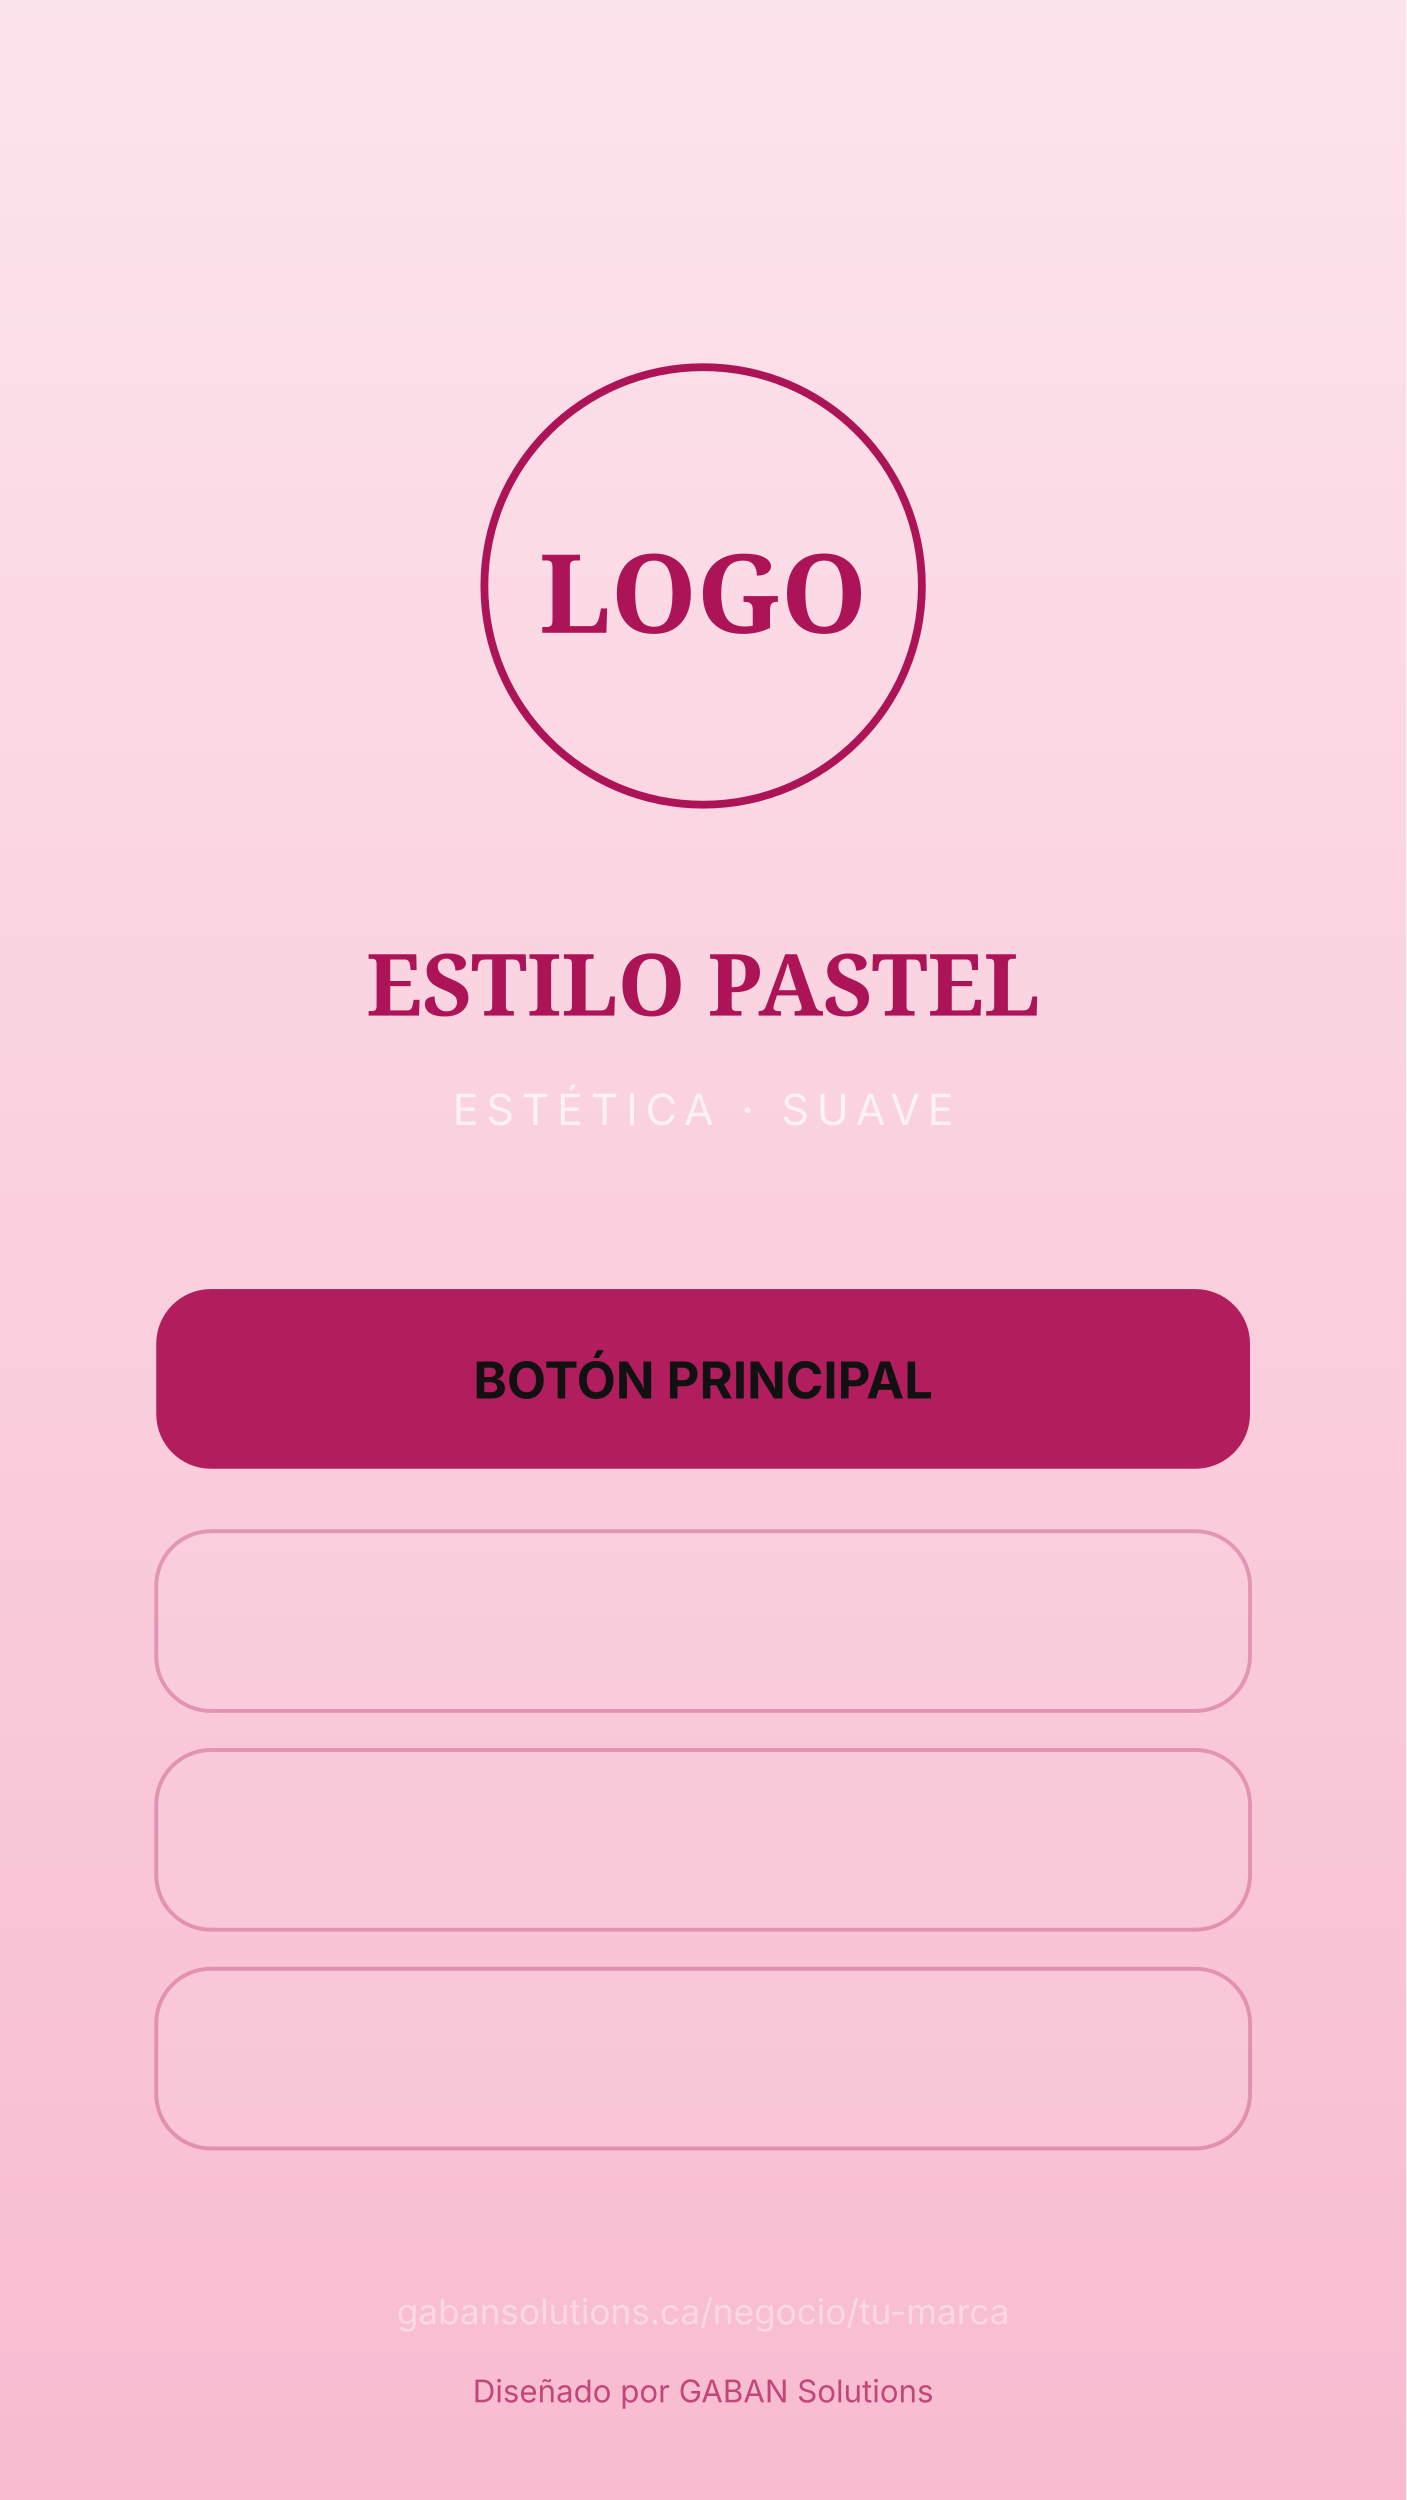
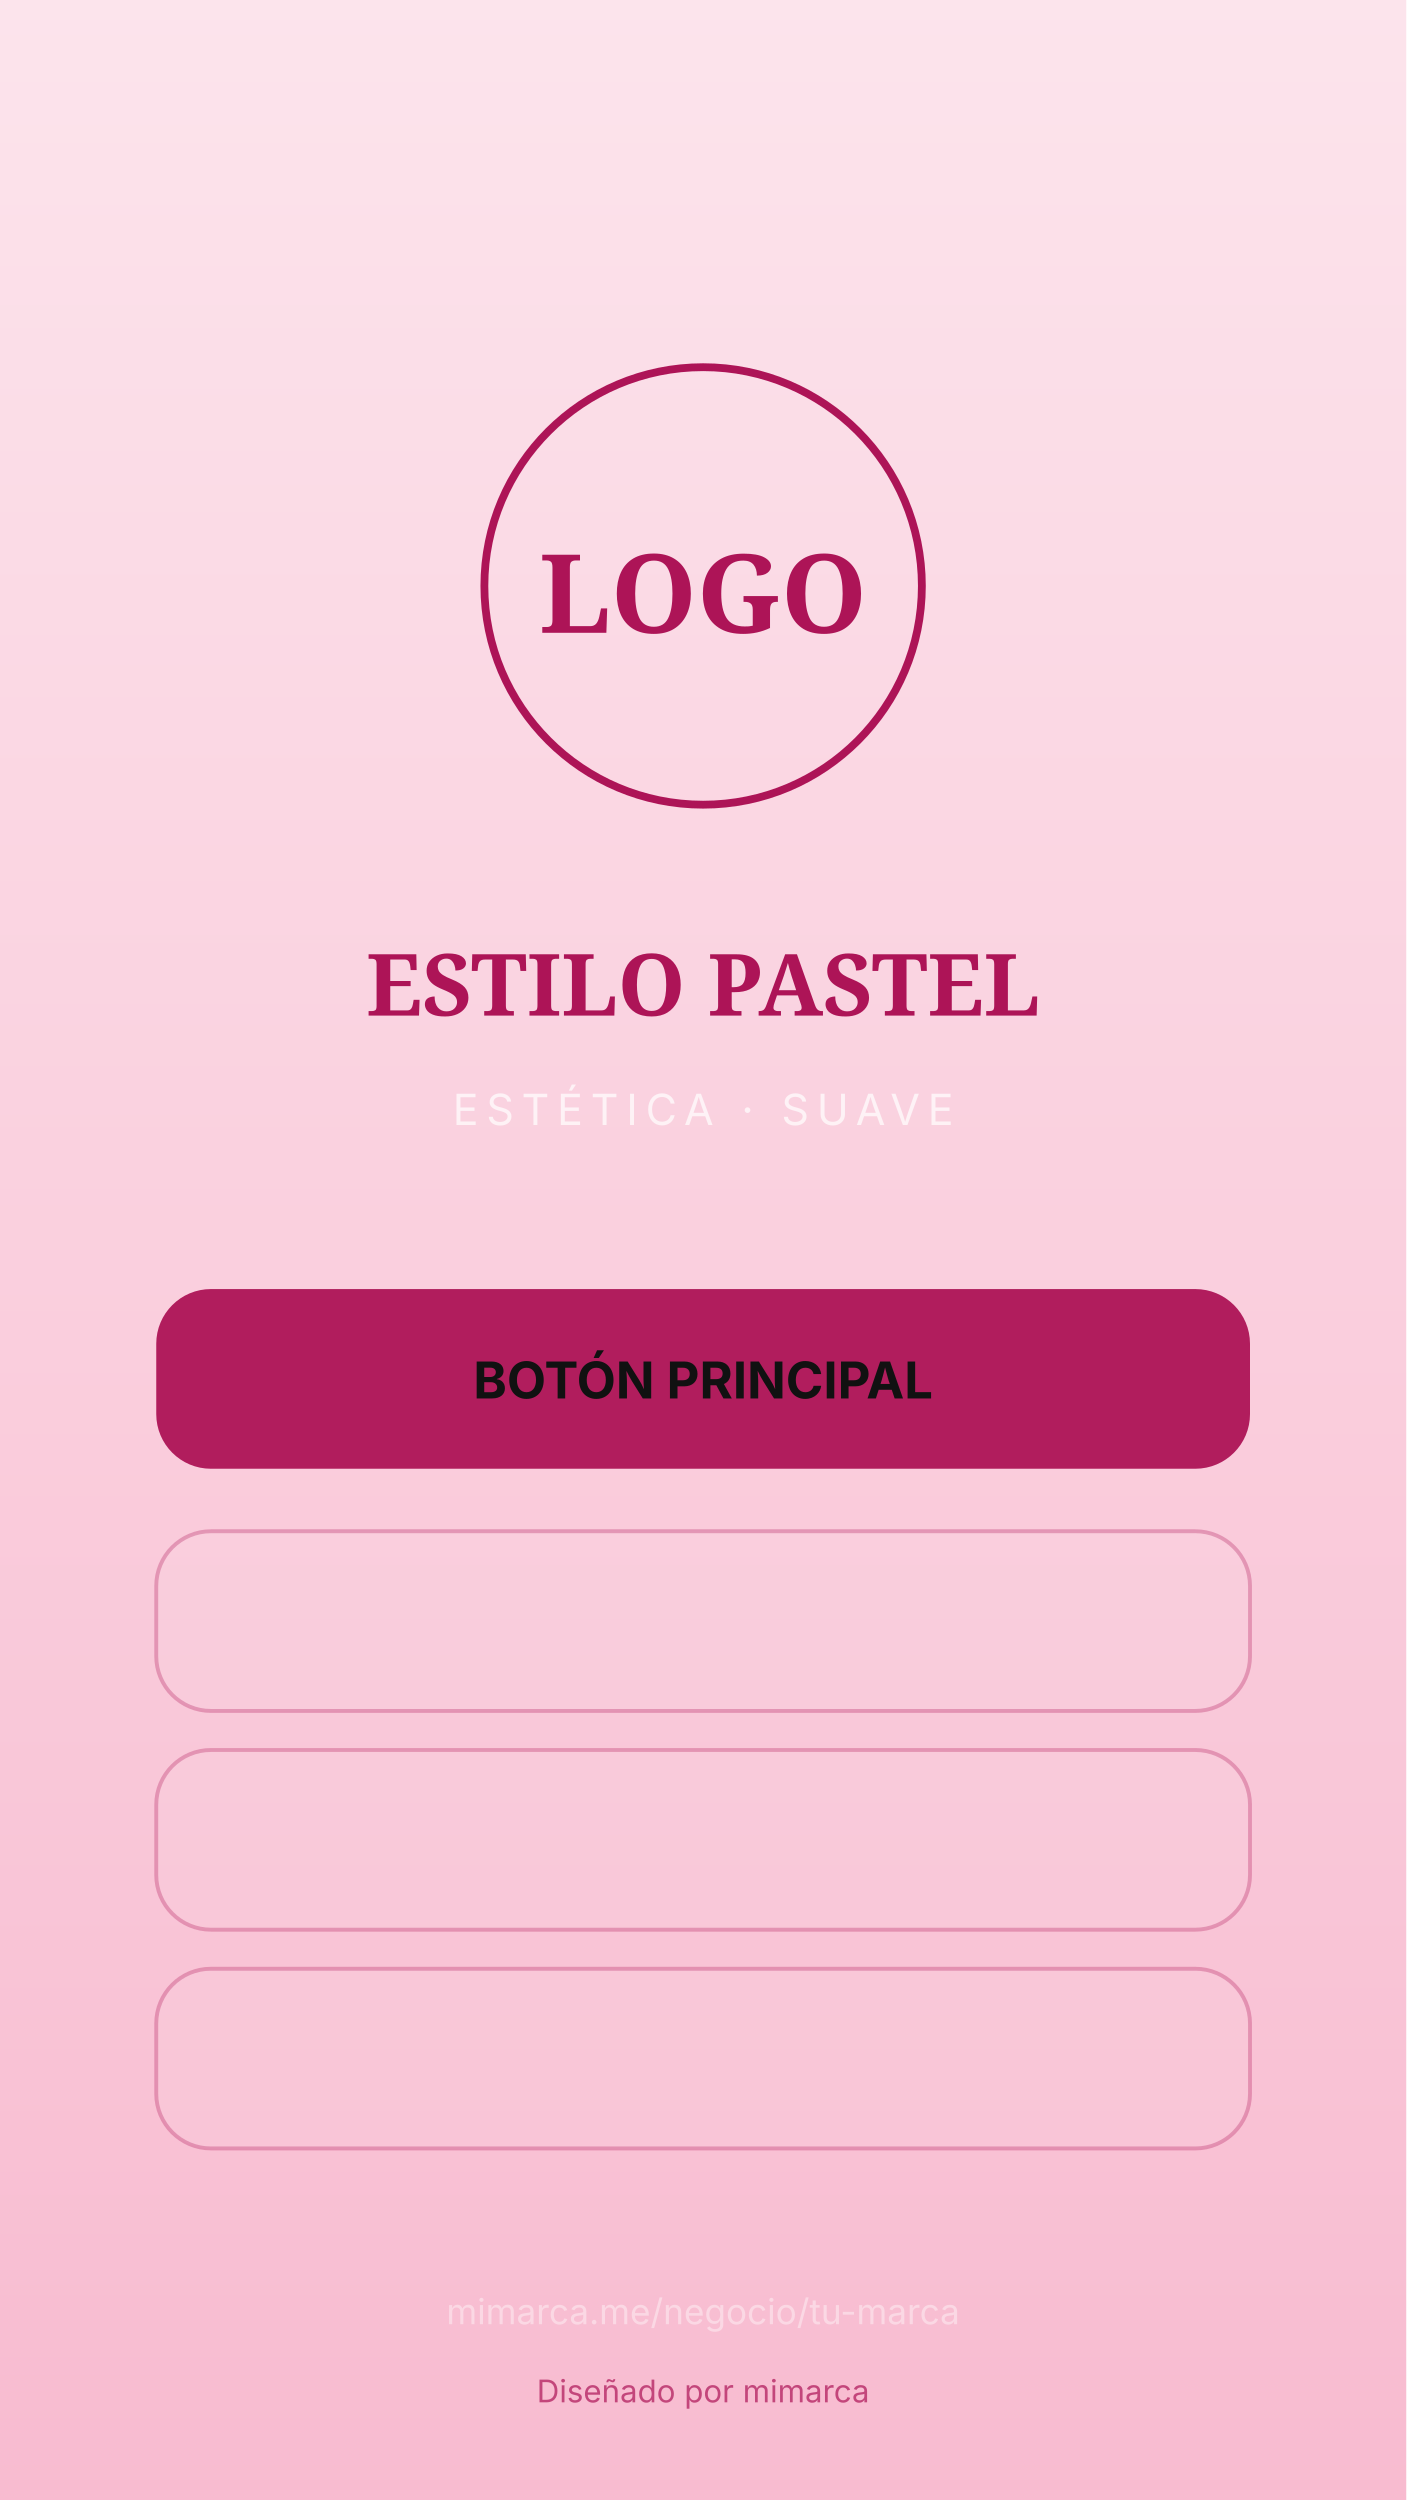
<svg xmlns="http://www.w3.org/2000/svg" viewBox="0 0 360 640" width="360" height="640">
  <defs>
    <linearGradient id="bg" x1="0" y1="0" x2="0" y2="1">
      <stop offset="0%" stop-color="#fce4ec" />
      <stop offset="100%" stop-color="#f8bbd0" />
    </linearGradient>
  </defs>
  <rect width="360" height="640" fill="url(#bg)" />
  <circle cx="180" cy="150" r="56" fill="none" stroke="#ad1457" stroke-width="2" />
  <text x="180" y="162" text-anchor="middle" font-family="Georgia, serif" font-size="28" fill="#ad1457" font-weight="700">LOGO</text>
  <text x="180" y="260" text-anchor="middle" font-family="Georgia, serif" font-size="22" fill="#ad1457" font-weight="700">ESTILO PASTEL</text>
  <text x="180" y="288" text-anchor="middle" font-family="Inter, sans-serif" font-size="11" fill="rgba(255,255,255,0.7)" letter-spacing="2">ESTÉTICA · SUAVE</text>
  <rect x="40" y="330" width="280" height="46" rx="14" fill="#ad1457" opacity="0.95" />
  <text x="180" y="358" text-anchor="middle" font-family="Inter, sans-serif" font-size="13" fill="#111" font-weight="700">BOTÓN PRINCIPAL</text>
  <rect x="40" y="392" width="280" height="46" rx="14" fill="rgba(255,255,255,0.06)" stroke="#ad1457" stroke-opacity="0.3" />
  <rect x="40" y="448" width="280" height="46" rx="14" fill="rgba(255,255,255,0.06)" stroke="#ad1457" stroke-opacity="0.3" />
  <rect x="40" y="504" width="280" height="46" rx="14" fill="rgba(255,255,255,0.06)" stroke="#ad1457" stroke-opacity="0.3" />
-   <text x="180" y="595" text-anchor="middle" font-family="Inter, sans-serif" font-size="9" fill="rgba(255,255,255,0.4)">gabansolutions.ca/negocio/tu-marca</text>
-   <text x="180" y="615" text-anchor="middle" font-family="Inter, sans-serif" font-size="8" fill="#ad1457" opacity="0.7">Diseñado por GABAN Solutions</text>
+   <text x="180" y="595" text-anchor="middle" font-family="Inter, sans-serif" font-size="9" fill="rgba(255,255,255,0.4)">mimarca.me/negocio/tu-marca</text>
+   <text x="180" y="615" text-anchor="middle" font-family="Inter, sans-serif" font-size="8" fill="#ad1457" opacity="0.7">Diseñado por mimarca</text>
</svg>
